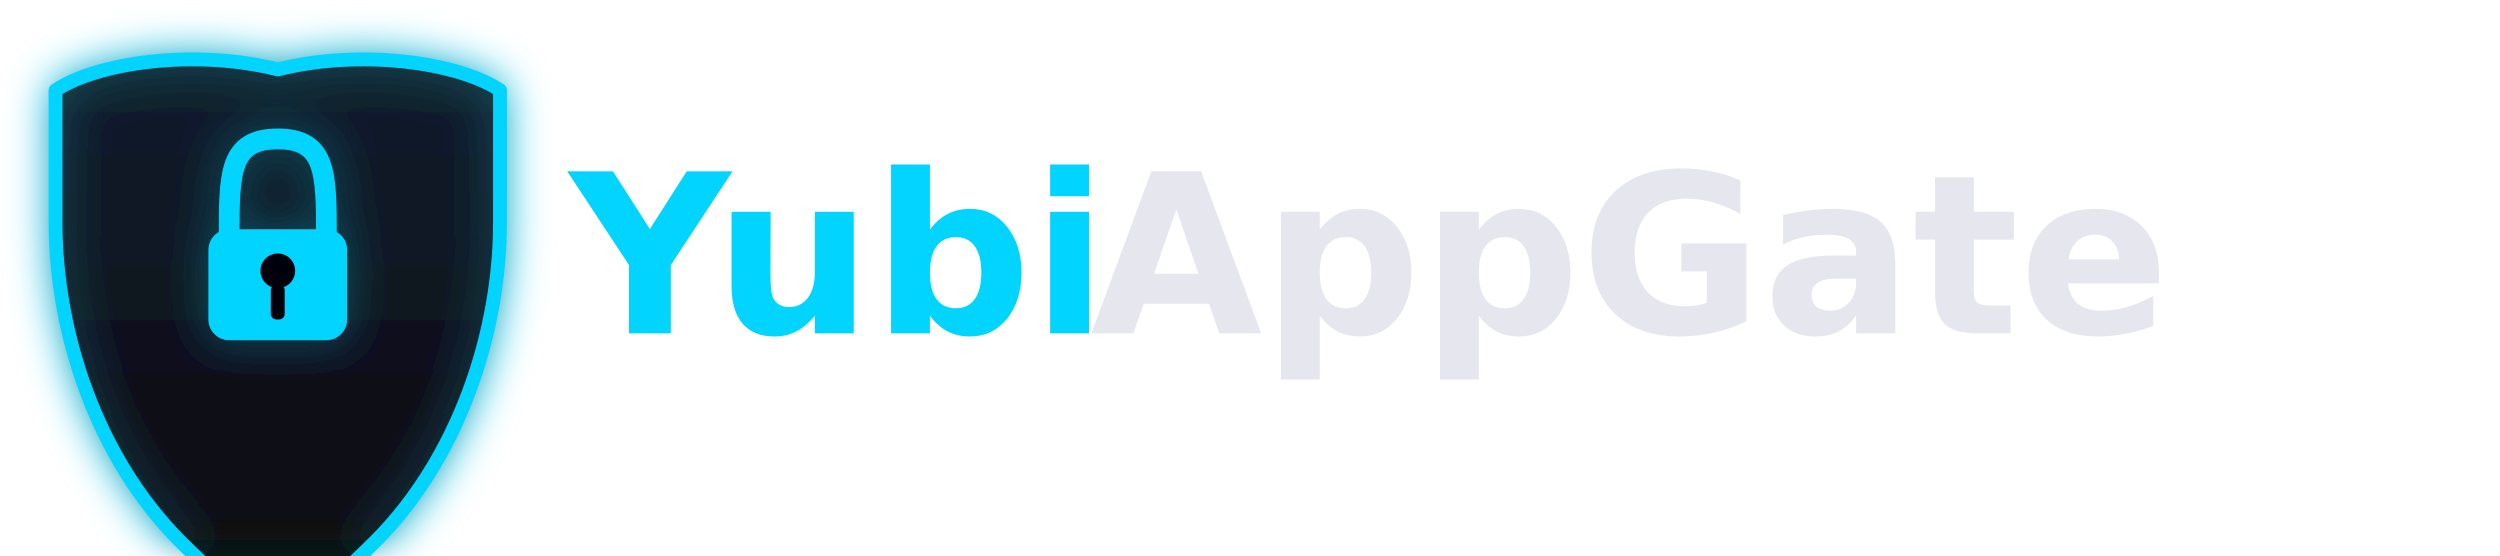
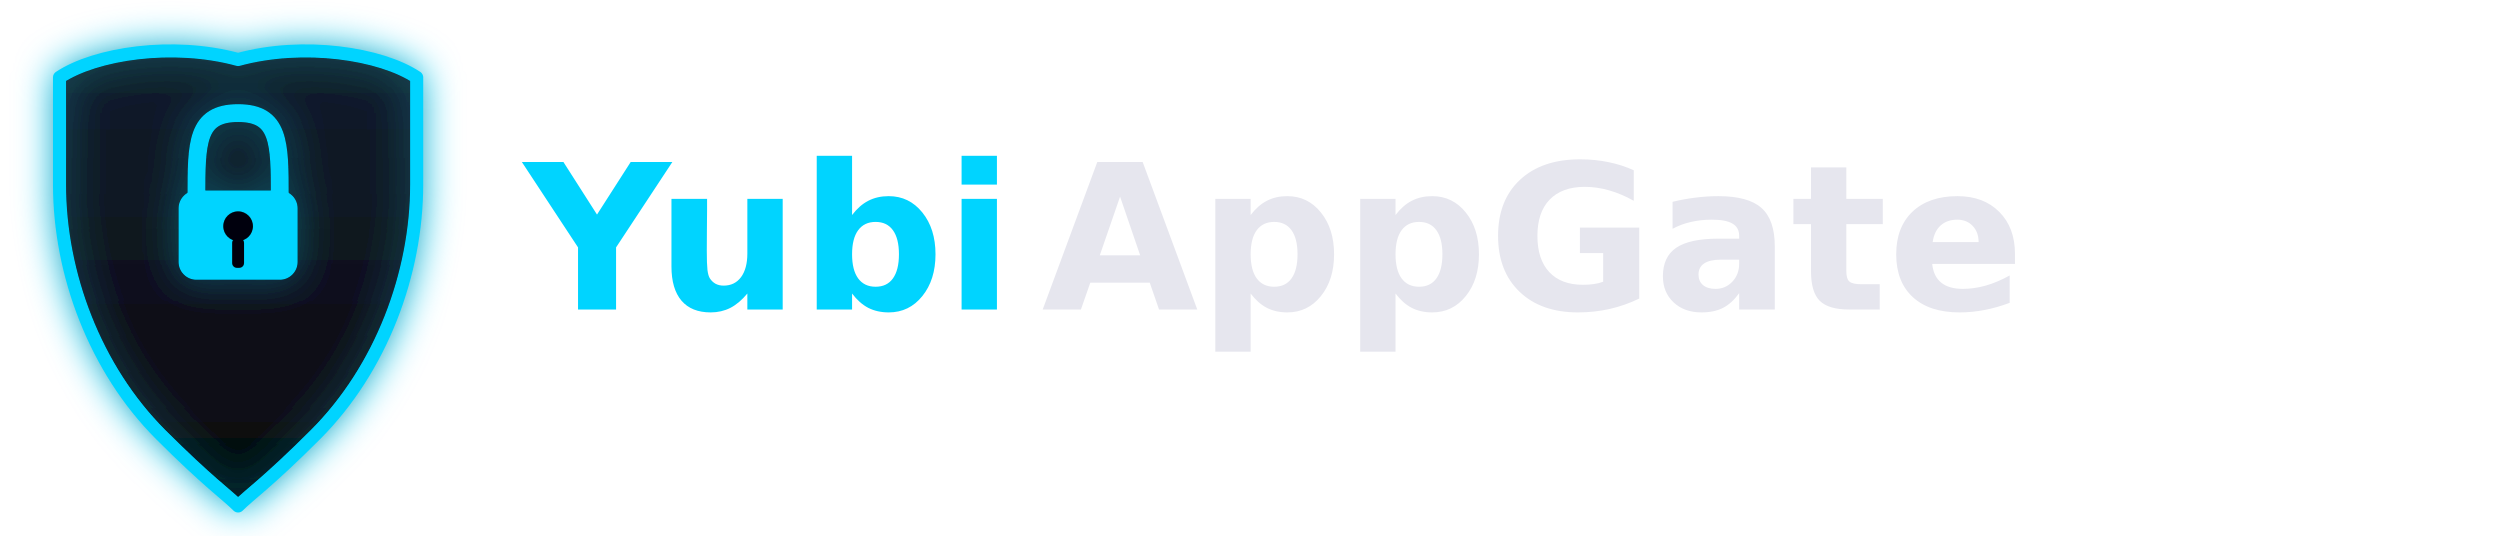
- <svg xmlns="http://www.w3.org/2000/svg" width="360" height="80" viewBox="0 0 360 80">
+ <svg xmlns="http://www.w3.org/2000/svg" width="420" height="90" viewBox="0 0 420 90">
  <defs>
    <linearGradient id="logoShieldFill" x1="0" y1="0" x2="0" y2="1">
      <stop offset="0%" stop-color="#0c1c2a" stop-opacity="0.9" />
      <stop offset="100%" stop-color="#06060c" stop-opacity="0.95" />
    </linearGradient>
    <filter id="logoGlow" x="-40%" y="-40%" width="180%" height="180%">
      <feGaussianBlur in="SourceGraphic" stdDeviation="3" result="blur" />
      <feComposite in="SourceGraphic" in2="blur" operator="over" />
    </filter>
  </defs>
-   <g transform="translate(40, 40)" filter="url(#logoGlow)">
-     <path d="       M 0 -30       C 12 -33, 26 -31, 32 -27       L 32 -8       C 32 8, 26 26, 14 38       C 6 46, 2 48, 0 50       C -2 48, -6 46, -14 38       C -26 26, -32 8, -32 -8       L -32 -27       C -26 -31, -12 -33, 0 -30       Z     " fill="url(#logoShieldFill)" stroke="#00d4ff" stroke-width="2" stroke-linejoin="round" />
-     <path d="M -7 -6 C -7 -15, -7 -20, 0 -20 C 7 -20, 7 -15, 7 -6" fill="none" stroke="#00d4ff" stroke-width="3" stroke-linecap="round" />
-     <rect x="-10" y="-7" width="20" height="16" rx="3" fill="#00d4ff" />
-     <circle cx="0" cy="-1" r="2.5" fill="#06060c" />
-     <rect x="-1" y="1" width="2" height="5" rx="0.8" fill="#06060c" />
+   <g transform="translate(40, 38)" filter="url(#logoGlow)">
+     <path d="       M 0 -28       C 11 -31, 24 -29, 30 -25       L 30 -7       C 30 8, 24 24, 13 35       C 5 43, 2 45, 0 47       C -2 45, -5 43, -13 35       C -24 24, -30 8, -30 -7       L -30 -25       C -24 -29, -11 -31, 0 -28       Z     " fill="url(#logoShieldFill)" stroke="#00d4ff" stroke-width="2.2" stroke-linejoin="round" />
+     <path d="M -7 -5 C -7 -14, -7 -19, 0 -19 C 7 -19, 7 -14, 7 -5" fill="none" stroke="#00d4ff" stroke-width="3" stroke-linecap="round" />
+     <rect x="-10" y="-6" width="20" height="15" rx="3" fill="#00d4ff" />
+     <circle cx="0" cy="0" r="2.5" fill="#06060c" />
+     <rect x="-1" y="2" width="2" height="5" rx="0.8" fill="#06060c" />
  </g>
-   <text x="82" y="48" font-family="'DejaVu Sans', 'Segoe UI', Roboto, Arial, sans-serif" font-weight="bold" font-size="32" fill="#00d4ff">Yubi</text>
-   <text x="157" y="48" font-family="'DejaVu Sans', 'Segoe UI', Roboto, Arial, sans-serif" font-weight="bold" font-size="32" fill="#e6e6ee">AppGate</text>
+   <text x="88" y="52" font-family="'DejaVu Sans', 'Segoe UI', Roboto, Arial, sans-serif" font-weight="bold" font-size="34" fill="#00d4ff">Yubi</text>
+   <text x="175" y="52" font-family="'DejaVu Sans', 'Segoe UI', Roboto, Arial, sans-serif" font-weight="bold" font-size="34" fill="#e6e6ee">AppGate</text>
</svg>
